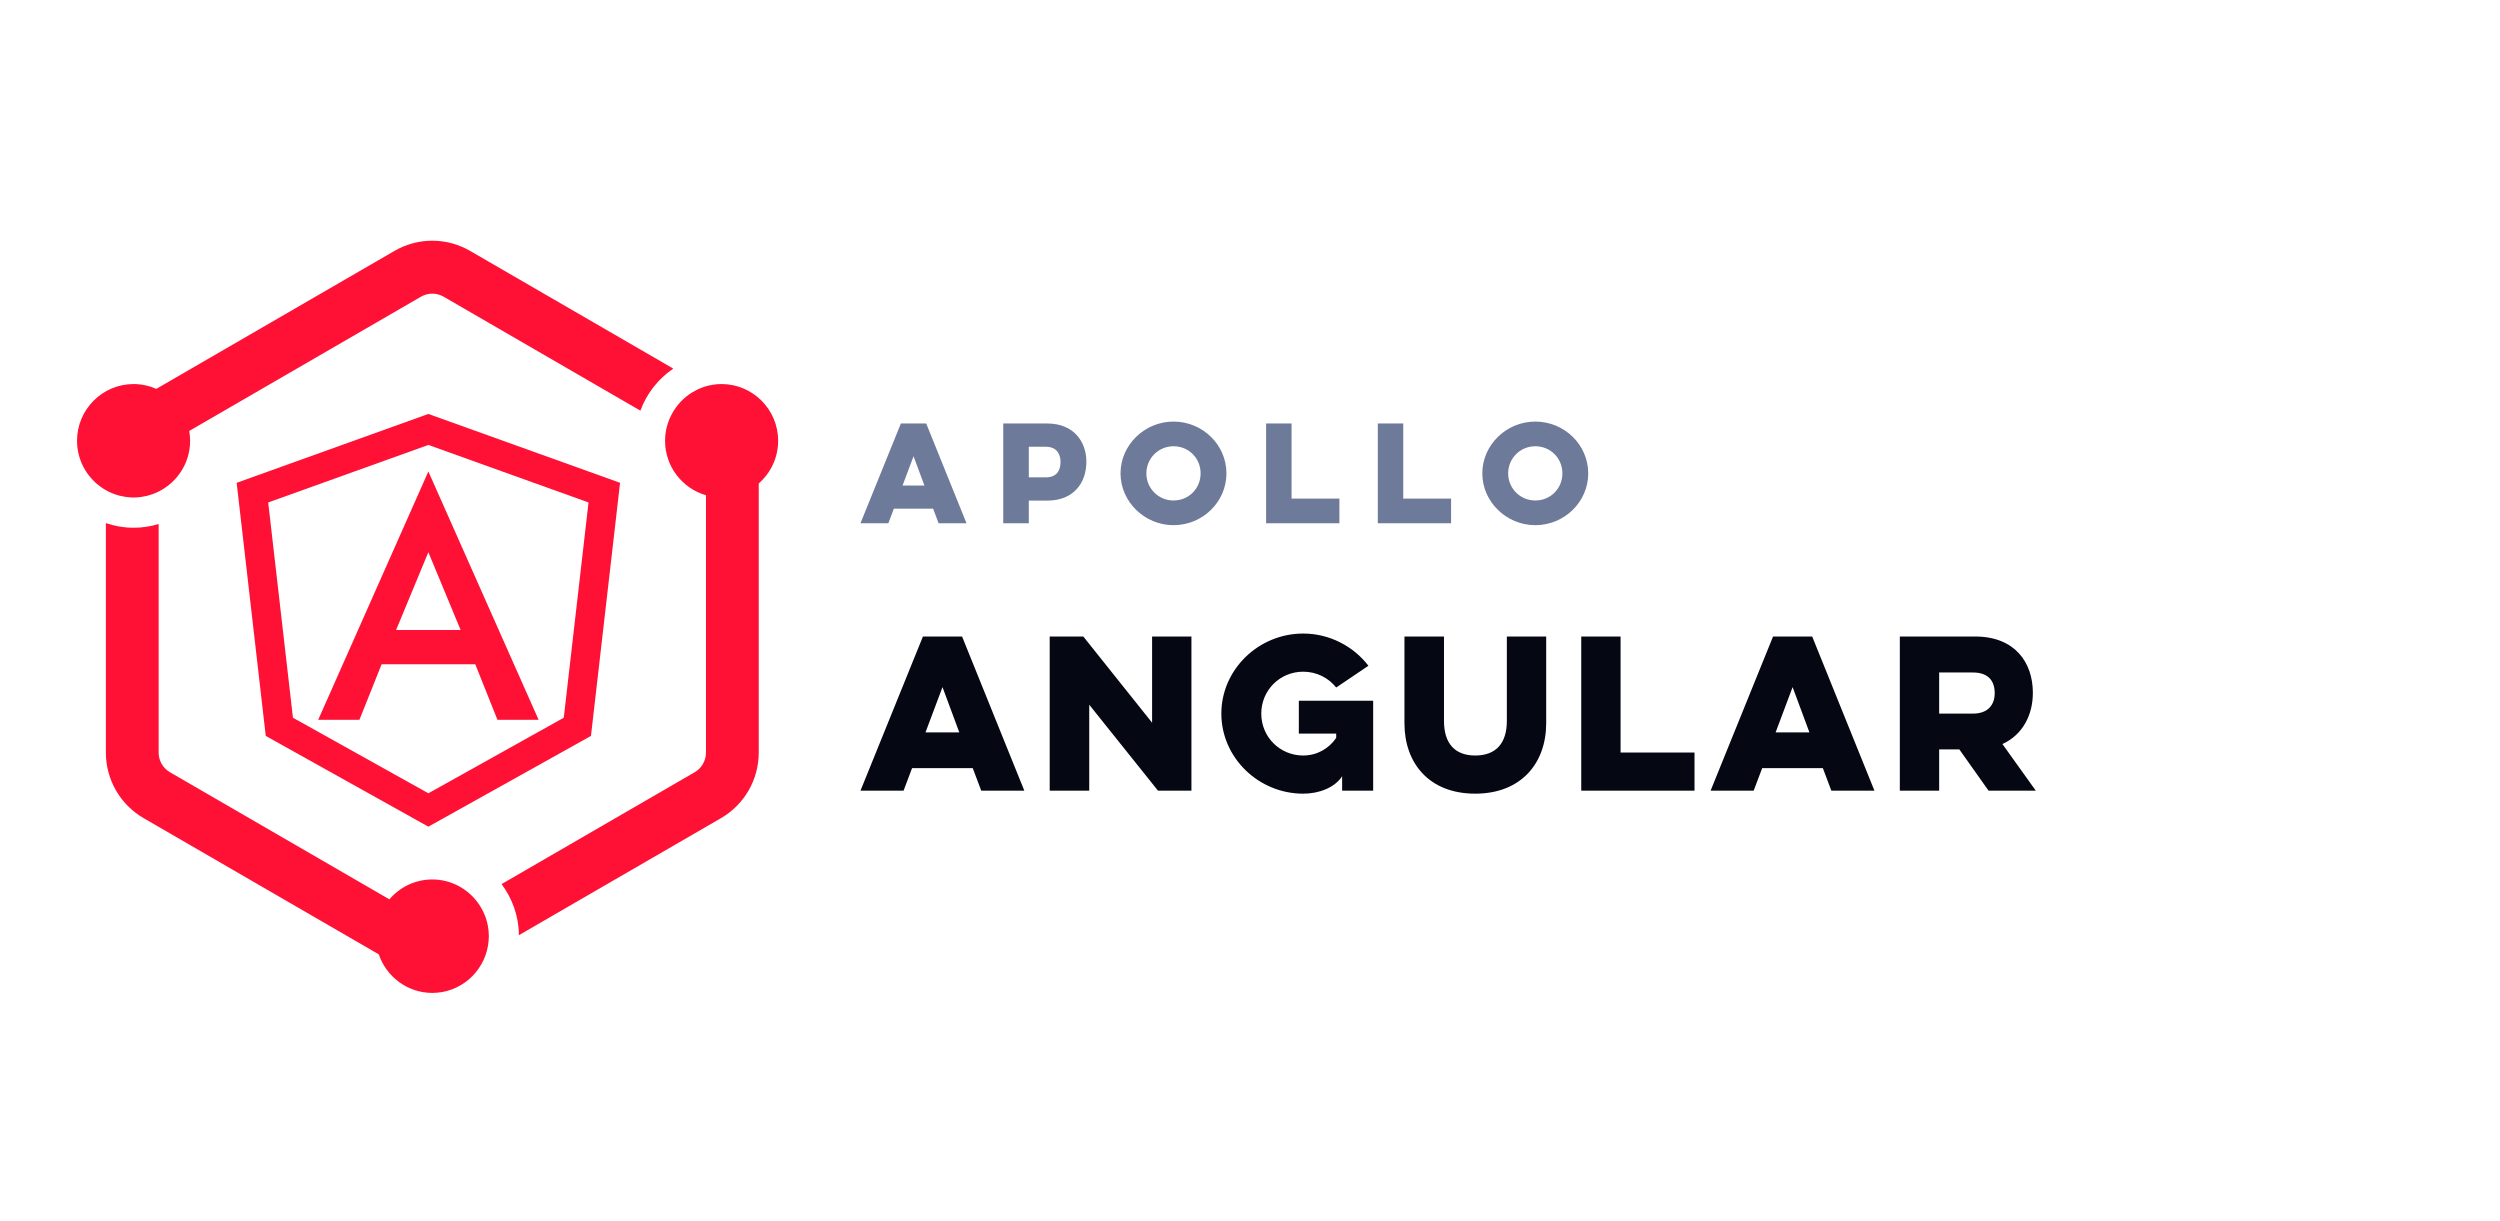
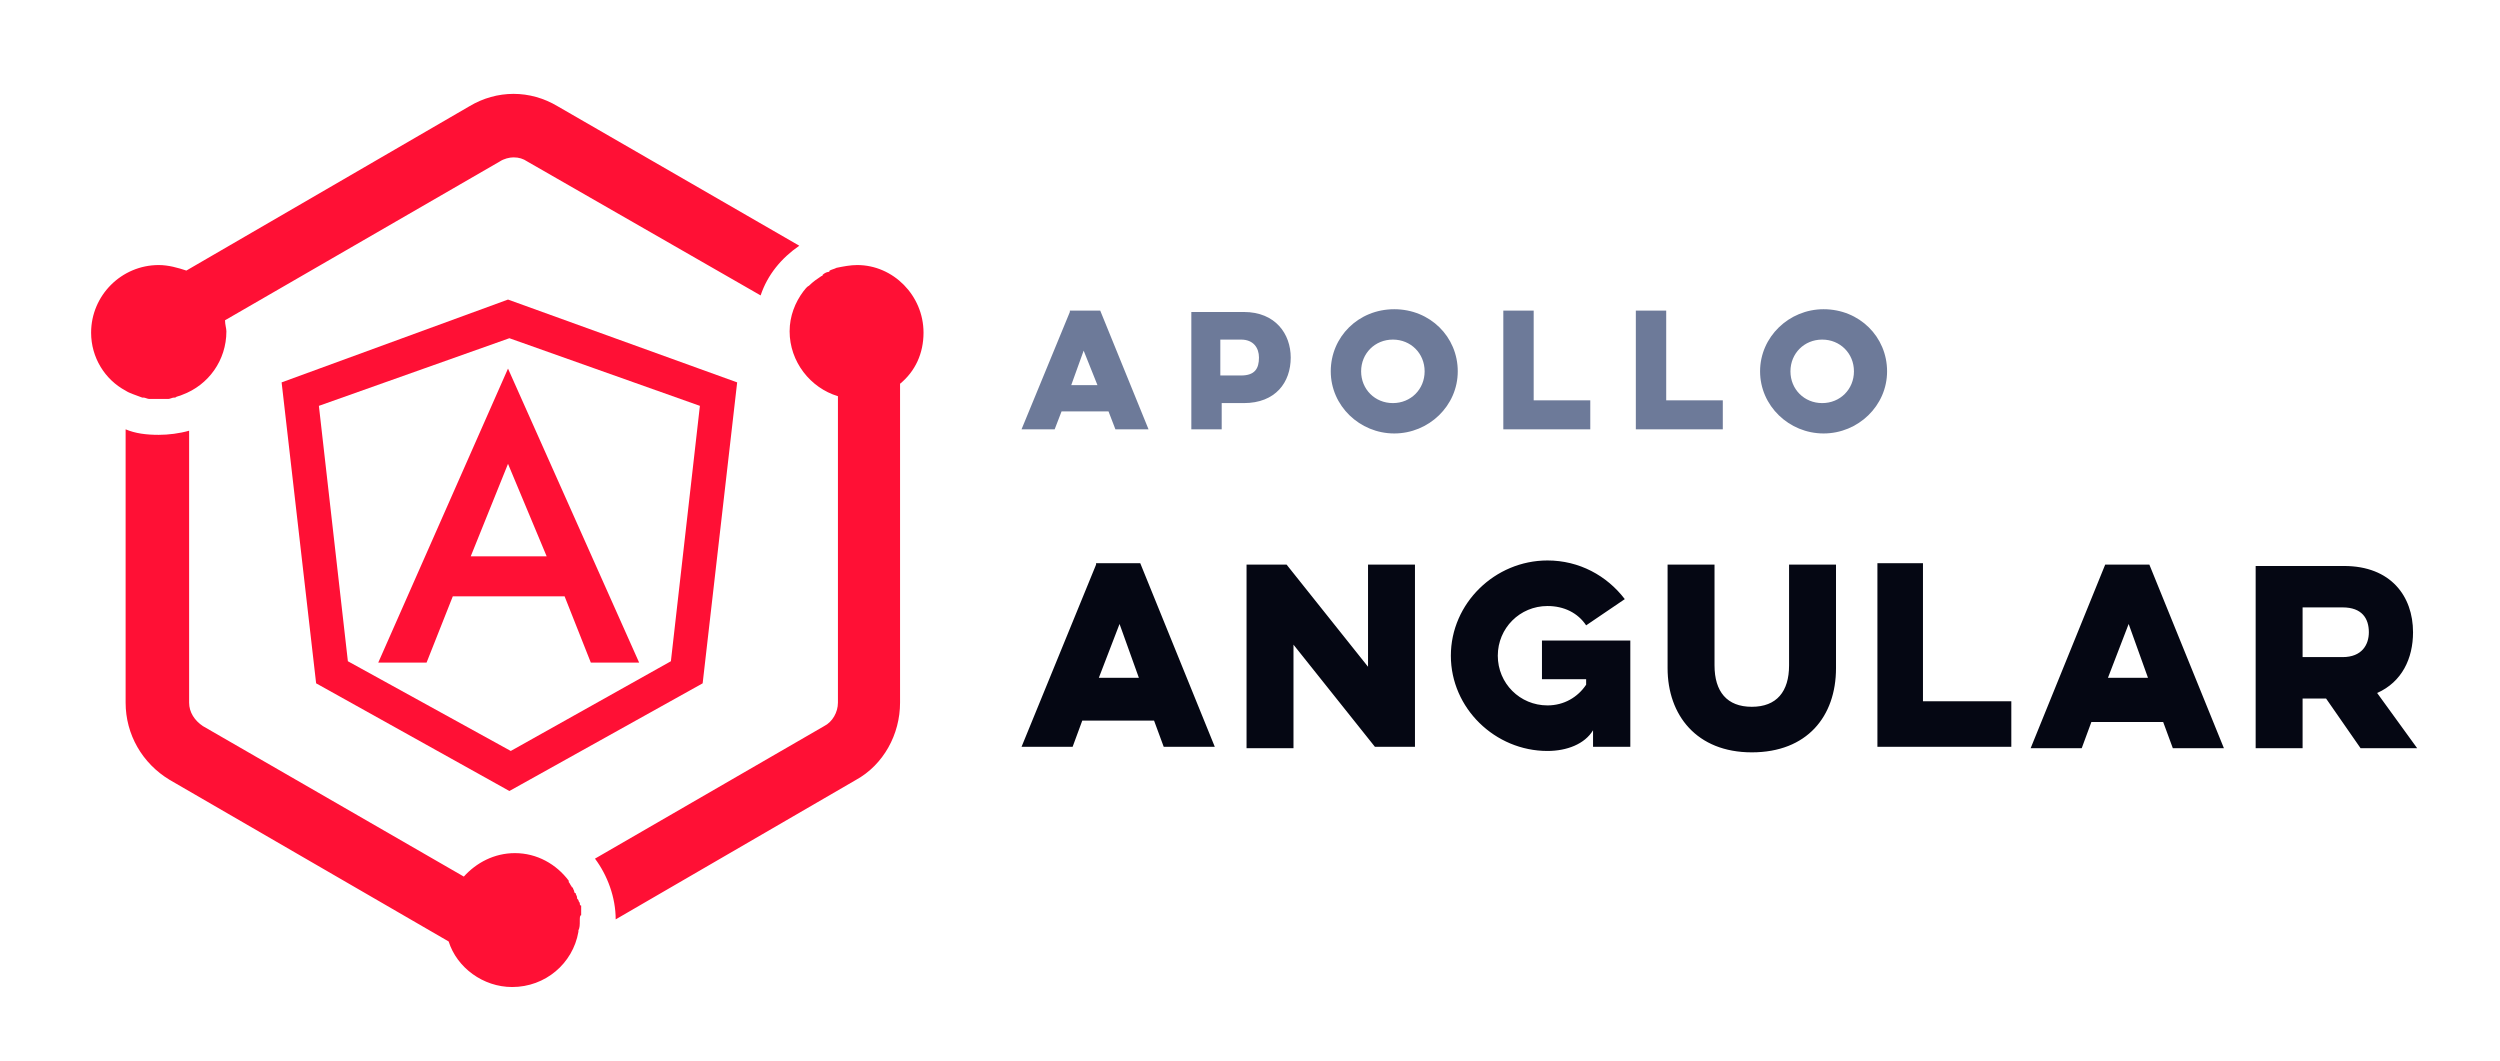
- <svg xmlns="http://www.w3.org/2000/svg" width="215px" height="105px" viewBox="0 0 215 105" version="1.1">
-   <g id="GraphQL-Tools/-Angular" stroke="none" stroke-width="1" fill="none" fill-rule="evenodd">
-     <g id="Libraries-Logos-/-Angular" transform="translate(6, 20)" fill="#FF1035">
-       <path d="M36.04,60.512 C36.04,60.767 36.015,61.015 35.977,61.26 C35.972,61.291 35.968,61.321 35.963,61.351 C35.566,63.643 33.574,65.391 31.178,65.391 C29.042,65.391 27.227,63.999 26.576,62.074 L6.346,50.357 C4.34,49.195 3.105,47.047 3.105,44.724 L3.105,24.988 C3.854,25.243 4.653,25.387 5.488,25.387 C6.237,25.387 6.96,25.273 7.643,25.066 L7.643,44.724 C7.643,45.419 8.015,46.065 8.616,46.413 L27.487,57.344 C28.38,56.299 29.701,55.634 31.178,55.634 C32.784,55.634 34.206,56.422 35.093,57.63 C35.108,57.652 35.125,57.673 35.141,57.695 C35.203,57.783 35.261,57.873 35.318,57.966 C35.34,58.002 35.361,58.036 35.383,58.073 C35.432,58.158 35.478,58.246 35.523,58.334 C35.547,58.382 35.569,58.429 35.591,58.478 C35.63,58.56 35.665,58.643 35.699,58.728 C35.723,58.788 35.744,58.849 35.766,58.91 C35.793,58.987 35.819,59.065 35.842,59.143 C35.865,59.219 35.881,59.294 35.9,59.369 C35.917,59.44 35.935,59.51 35.949,59.582 C35.968,59.677 35.98,59.772 35.993,59.868 C36,59.926 36.011,59.981 36.017,60.039 C36.031,60.195 36.04,60.352 36.04,60.512 L36.04,60.512 Z M60.92,17.907 C60.92,19.371 60.272,20.682 59.251,21.577 L59.251,44.724 C59.251,47.047 58.017,49.195 56.01,50.357 L38.629,60.424 C38.61,58.777 38.055,57.26 37.134,56.032 L53.741,46.413 C54.341,46.065 54.713,45.419 54.713,44.724 L54.713,22.592 C52.685,22.005 51.195,20.129 51.195,17.907 C51.195,16.825 51.553,15.828 52.149,15.019 C52.158,15.006 52.167,14.993 52.177,14.98 C52.289,14.831 52.41,14.686 52.539,14.55 L52.556,14.531 C52.823,14.253 53.121,14.008 53.446,13.799 C53.48,13.777 53.515,13.757 53.55,13.735 C53.679,13.658 53.811,13.585 53.946,13.519 C53.986,13.5 54.026,13.48 54.067,13.462 C54.236,13.385 54.411,13.313 54.591,13.258 C54.592,13.258 54.592,13.258 54.592,13.257 C55.055,13.109 55.546,13.029 56.058,13.029 C58.74,13.029 60.92,15.217 60.92,17.907 L60.92,17.907 Z M3.105,22.155 C1.627,21.317 0.625,19.728 0.625,17.907 C0.625,15.217 2.806,13.029 5.488,13.029 C6.183,13.029 6.843,13.179 7.442,13.443 L27.936,1.572 C28.938,0.991 30.059,0.701 31.177,0.701 C32.297,0.701 33.417,0.991 34.419,1.572 L51.902,11.7 C50.616,12.57 49.62,13.835 49.073,15.316 L32.15,5.515 C31.855,5.344 31.518,5.254 31.177,5.254 C30.837,5.254 30.501,5.344 30.205,5.515 L10.272,17.062 C10.321,17.337 10.35,17.618 10.35,17.907 C10.35,20.006 9.019,21.795 7.162,22.481 C7.148,22.487 7.133,22.493 7.119,22.497 C6.971,22.549 6.823,22.595 6.67,22.634 C6.639,22.642 6.609,22.651 6.578,22.657 C6.438,22.689 6.295,22.715 6.151,22.735 C6.112,22.741 6.073,22.748 6.033,22.753 C5.854,22.773 5.673,22.786 5.488,22.786 C5.29,22.786 5.095,22.77 4.902,22.747 C4.851,22.741 4.8,22.731 4.749,22.723 C4.601,22.701 4.456,22.672 4.312,22.636 C4.269,22.624 4.224,22.614 4.18,22.602 C3.801,22.494 3.44,22.345 3.105,22.155 L3.105,22.155 Z" id="Fill-2" />
-       <path d="M30.839,15.6 L14.353,21.522 L16.855,43.289 L30.839,51.093 L44.823,43.289 L47.325,21.522 L30.839,15.6 Z M19.193,41.724 L17.065,23.211 L30.839,18.264 L44.613,23.211 L42.485,41.724 L30.839,48.223 L19.193,41.724 Z M21.366,41.901 L24.912,41.901 L26.82,37.124 L34.873,37.124 L36.78,41.901 L40.319,41.901 L30.839,20.547 L21.366,41.901 Z M30.839,27.487 L33.613,34.179 L28.065,34.179 L30.839,27.487 Z" id="Fill-1" />
+ <svg xmlns="http://www.w3.org/2000/svg" version="1.1" id="Warstwa_1" x="0px" y="0px" viewBox="0 0 181.1 76.8" style="enable-background:new 0 0 181.1 76.8;" xml:space="preserve">
+   <style type="text/css">
+ 	.st0{fill-rule:evenodd;clip-rule:evenodd;fill:#FF1035;}
+ 	.st1{fill:#050713;}
+ 	.st2{fill:#6D7A99;}
+ </style>
+   <g id="GraphQL-Tools_x2F_-Angular">
+     <g id="Libraries-Logos-_x2F_-Angular" transform="translate(6, 20)">
+       <path id="Fill-2" class="st0" d="M36,46.7c0,0.3,0,0.5-0.1,0.7c0,0,0,0.1,0,0.1c-0.4,2.3-2.4,4-4.8,4c-2.1,0-4-1.4-4.6-3.3    L6.3,36.5c-2-1.2-3.2-3.3-3.2-5.6V11.1c0.7,0.3,1.5,0.4,2.4,0.4c0.7,0,1.5-0.1,2.2-0.3v19.7c0,0.7,0.4,1.3,1,1.7l18.9,10.9    c0.9-1,2.2-1.7,3.7-1.7c1.6,0,3,0.8,3.9,2c0,0,0,0,0,0.1c0.1,0.1,0.1,0.2,0.2,0.3c0,0,0,0.1,0.1,0.1c0,0.1,0.1,0.2,0.1,0.3    c0,0,0,0.1,0.1,0.1c0,0.1,0.1,0.2,0.1,0.3c0,0.1,0,0.1,0.1,0.2c0,0.1,0.1,0.2,0.1,0.2c0,0.1,0,0.2,0.1,0.2c0,0.1,0,0.1,0,0.2    c0,0.1,0,0.2,0,0.3c0,0.1,0,0.1,0,0.2C36,46.3,36,46.5,36,46.7L36,46.7z M60.9,4.1c0,1.5-0.6,2.8-1.7,3.7v23.1    c0,2.3-1.2,4.5-3.2,5.6L38.6,46.6c0-1.6-0.6-3.2-1.5-4.4l16.6-9.6c0.6-0.3,1-1,1-1.7V8.7c-2-0.6-3.5-2.5-3.5-4.7    c0-1.1,0.4-2.1,1-2.9c0,0,0,0,0,0c0.1-0.1,0.2-0.3,0.4-0.4l0,0c0.3-0.3,0.6-0.5,0.9-0.7c0,0,0.1,0,0.1-0.1    c0.1-0.1,0.3-0.2,0.4-0.2c0,0,0.1,0,0.1-0.1c0.2-0.1,0.3-0.1,0.5-0.2c0,0,0,0,0,0c0.5-0.1,1-0.2,1.5-0.2    C58.7-0.8,60.9,1.4,60.9,4.1L60.9,4.1z M3.1,8.3C1.6,7.5,0.6,5.9,0.6,4.1c0-2.7,2.2-4.9,4.9-4.9c0.7,0,1.4,0.2,2,0.4l20.5-11.9    c1-0.6,2.1-0.9,3.2-0.9c1.1,0,2.2,0.3,3.2,0.9L51.9-2.2c-1.3,0.9-2.3,2.1-2.8,3.6L32.2-8.3c-0.3-0.2-0.6-0.3-1-0.3    c-0.3,0-0.7,0.1-1,0.3L10.3,3.2c0,0.3,0.1,0.6,0.1,0.8c0,2.1-1.3,3.9-3.2,4.6c0,0,0,0,0,0C7,8.7,6.8,8.7,6.7,8.8c0,0-0.1,0-0.1,0    c-0.1,0-0.3,0.1-0.4,0.1c0,0-0.1,0-0.1,0c-0.2,0-0.4,0-0.5,0c-0.2,0-0.4,0-0.6,0c-0.1,0-0.1,0-0.2,0c-0.1,0-0.3-0.1-0.4-0.1    c0,0-0.1,0-0.1,0C3.8,8.6,3.4,8.5,3.1,8.3L3.1,8.3z" />
+       <path id="Fill-1" class="st0" d="M30.8,1.7L14.4,7.7l2.5,21.8l14,7.8l14-7.8l2.5-21.8L30.8,1.7z M19.2,27.9L17.1,9.4l13.8-4.9    l13.8,4.9l-2.1,18.5l-11.6,6.5L19.2,27.9z M21.4,28h3.5l1.9-4.8h8.1l1.9,4.8h3.5L30.8,6.7L21.4,28z M30.8,13.6l2.8,6.7h-5.5    L30.8,13.6z" />
    </g>
-     <path d="M79.372,54.74 L74,68 L77.706,68 L78.437,66.062 L83.656,66.062 L84.387,68 L88.093,68 L82.738,54.74 L79.372,54.74 Z M82.5,62.985 L79.593,62.985 L81.055,59.092 L82.5,62.985 Z M93.674,68 L93.674,60.605 L99.59,68 L102.463,68 L102.463,54.74 L99.08,54.74 L99.08,62.152 L93.164,54.74 L90.274,54.74 L90.274,68 L93.674,68 Z M111.7,63.087 L114.913,63.087 L114.913,63.461 C114.284,64.379 113.264,64.974 112.074,64.974 C110.068,64.974 108.47,63.376 108.47,61.37 C108.47,59.364 110.068,57.766 112.074,57.766 C113.23,57.766 114.25,58.293 114.913,59.126 L117.684,57.256 C116.409,55.59 114.352,54.485 112.074,54.485 C108.232,54.485 105.036,57.579 105.036,61.37 C105.036,65.161 108.232,68.255 112.074,68.255 C113.434,68.255 114.777,67.745 115.423,66.759 L115.423,68 L118.092,68 L118.092,60.265 L111.7,60.265 L111.7,63.087 Z M129.589,54.74 L129.589,61.999 C129.589,63.92 128.654,64.974 126.869,64.974 C125.101,64.974 124.183,63.92 124.183,61.999 L124.183,54.74 L120.783,54.74 L120.783,62.203 C120.783,65.62 122.891,68.255 126.869,68.255 C130.83,68.255 132.972,65.62 132.972,62.203 L132.972,54.74 L129.589,54.74 Z M135.987,68 L145.728,68 L145.728,64.719 L139.37,64.719 L139.37,54.74 L135.987,54.74 L135.987,68 Z M152.482,54.74 L147.11,68 L150.816,68 L151.547,66.062 L156.766,66.062 L157.497,68 L161.203,68 L155.848,54.74 L152.482,54.74 Z M155.61,62.985 L152.703,62.985 L154.165,59.092 L155.61,62.985 Z M163.385,54.74 L163.385,68 L166.768,68 L166.768,64.447 L168.502,64.447 L171.018,68 L175.081,68 L172.208,63.988 C173.993,63.172 174.826,61.438 174.826,59.585 C174.826,56.95 173.262,54.74 169.862,54.74 L163.385,54.74 Z M169.675,57.834 C171.035,57.834 171.545,58.599 171.545,59.619 C171.545,60.537 171.035,61.37 169.675,61.37 L166.768,61.37 L166.768,57.834 L169.675,57.834 Z" id="ANGULAR" fill="#050713" fill-rule="nonzero" />
-     <path d="M77.476,36.42 L74,45 L76.398,45 L76.871,43.746 L80.248,43.746 L80.721,45 L83.119,45 L79.654,36.42 L77.476,36.42 Z M79.5,41.755 L77.619,41.755 L78.565,39.236 L79.5,41.755 Z M86.278,45 L88.478,45 L88.478,43.053 L90.062,43.053 C92.339,43.053 93.428,41.524 93.428,39.709 C93.428,37.982 92.339,36.42 90.062,36.42 L86.278,36.42 L86.278,45 Z M89.941,38.422 C90.865,38.422 91.206,39.038 91.206,39.72 C91.206,40.479 90.865,41.051 89.941,41.051 L88.478,41.051 L88.478,38.422 L89.941,38.422 Z M96.366,40.71 C96.366,43.163 98.445,45.165 100.92,45.165 C103.428,45.165 105.474,43.163 105.474,40.71 C105.474,38.257 103.428,36.255 100.92,36.255 C98.445,36.255 96.366,38.257 96.366,40.71 Z M98.588,40.71 C98.588,39.412 99.633,38.378 100.92,38.378 C102.24,38.378 103.252,39.412 103.252,40.71 C103.252,42.008 102.24,43.042 100.92,43.042 C99.633,43.042 98.588,42.008 98.588,40.71 Z M108.886,45 L115.189,45 L115.189,42.877 L111.075,42.877 L111.075,36.42 L108.886,36.42 L108.886,45 Z M118.49,45 L124.793,45 L124.793,42.877 L120.679,42.877 L120.679,36.42 L118.49,36.42 L118.49,45 Z M127.479,40.71 C127.479,43.163 129.558,45.165 132.033,45.165 C134.541,45.165 136.587,43.163 136.587,40.71 C136.587,38.257 134.541,36.255 132.033,36.255 C129.558,36.255 127.479,38.257 127.479,40.71 Z M129.701,40.71 C129.701,39.412 130.746,38.378 132.033,38.378 C133.353,38.378 134.365,39.412 134.365,40.71 C134.365,42.008 133.353,43.042 132.033,43.042 C130.746,43.042 129.701,42.008 129.701,40.71 Z" id="Apollo" fill="#6D7A99" fill-rule="nonzero" />
+     <path id="ANGULAR" class="st1" d="M79.4,40.9L74,54.1h3.7l0.7-1.9h5.2l0.7,1.9h3.7l-5.4-13.3H79.4z M82.5,49.1h-2.9l1.5-3.9   L82.5,49.1z M93.7,54.1v-7.4l5.9,7.4h2.9V40.9h-3.4v7.4l-5.9-7.4h-2.9v13.3H93.7z M111.7,49.2h3.2v0.4c-0.6,0.9-1.6,1.5-2.8,1.5   c-2,0-3.6-1.6-3.6-3.6s1.6-3.6,3.6-3.6c1.2,0,2.2,0.5,2.8,1.4l2.8-1.9c-1.3-1.7-3.3-2.8-5.6-2.8c-3.8,0-7,3.1-7,6.9   c0,3.8,3.2,6.9,7,6.9c1.4,0,2.7-0.5,3.3-1.5v1.2h2.7v-7.7h-6.4V49.2z M129.6,40.9v7.3c0,1.9-0.9,3-2.7,3c-1.8,0-2.7-1.1-2.7-3v-7.3   h-3.4v7.5c0,3.4,2.1,6.1,6.1,6.1c4,0,6.1-2.6,6.1-6.1v-7.5H129.6z M136,54.1h9.7v-3.3h-6.4v-10H136V54.1z M152.5,40.9l-5.4,13.3   h3.7l0.7-1.9h5.2l0.7,1.9h3.7l-5.4-13.3H152.5z M155.6,49.1h-2.9l1.5-3.9L155.6,49.1z M163.4,40.9v13.3h3.4v-3.6h1.7l2.5,3.6h4.1   l-2.9-4c1.8-0.8,2.6-2.5,2.6-4.4c0-2.6-1.6-4.8-5-4.8H163.4z M169.7,44c1.4,0,1.9,0.8,1.9,1.8c0,0.9-0.5,1.8-1.9,1.8h-2.9V44H169.7   z" />
+     <path id="Apollo" class="st2" d="M77.5,22.6L74,31.1h2.4l0.5-1.3h3.4l0.5,1.3h2.4l-3.5-8.6H77.5z M79.5,27.9h-1.9l0.9-2.5   L79.5,27.9z M86.3,31.1h2.2v-1.9h1.6c2.3,0,3.4-1.5,3.4-3.3c0-1.7-1.1-3.3-3.4-3.3h-3.8V31.1z M89.9,24.6c0.9,0,1.3,0.6,1.3,1.3   c0,0.8-0.3,1.3-1.3,1.3h-1.5v-2.6H89.9z M96.4,26.9c0,2.5,2.1,4.5,4.6,4.5c2.5,0,4.6-2,4.6-4.5s-2-4.5-4.6-4.5   C98.4,22.4,96.4,24.4,96.4,26.9z M98.6,26.9c0-1.3,1-2.3,2.3-2.3c1.3,0,2.3,1,2.3,2.3s-1,2.3-2.3,2.3   C99.6,29.2,98.6,28.2,98.6,26.9z M108.9,31.1h6.3V29h-4.1v-6.5h-2.2V31.1z M118.5,31.1h6.3V29h-4.1v-6.5h-2.2V31.1z M127.5,26.9   c0,2.5,2.1,4.5,4.6,4.5c2.5,0,4.6-2,4.6-4.5s-2-4.5-4.6-4.5C129.6,22.4,127.5,24.4,127.5,26.9z M129.7,26.9c0-1.3,1-2.3,2.3-2.3   c1.3,0,2.3,1,2.3,2.3s-1,2.3-2.3,2.3C130.7,29.2,129.7,28.2,129.7,26.9z" />
  </g>
</svg>
